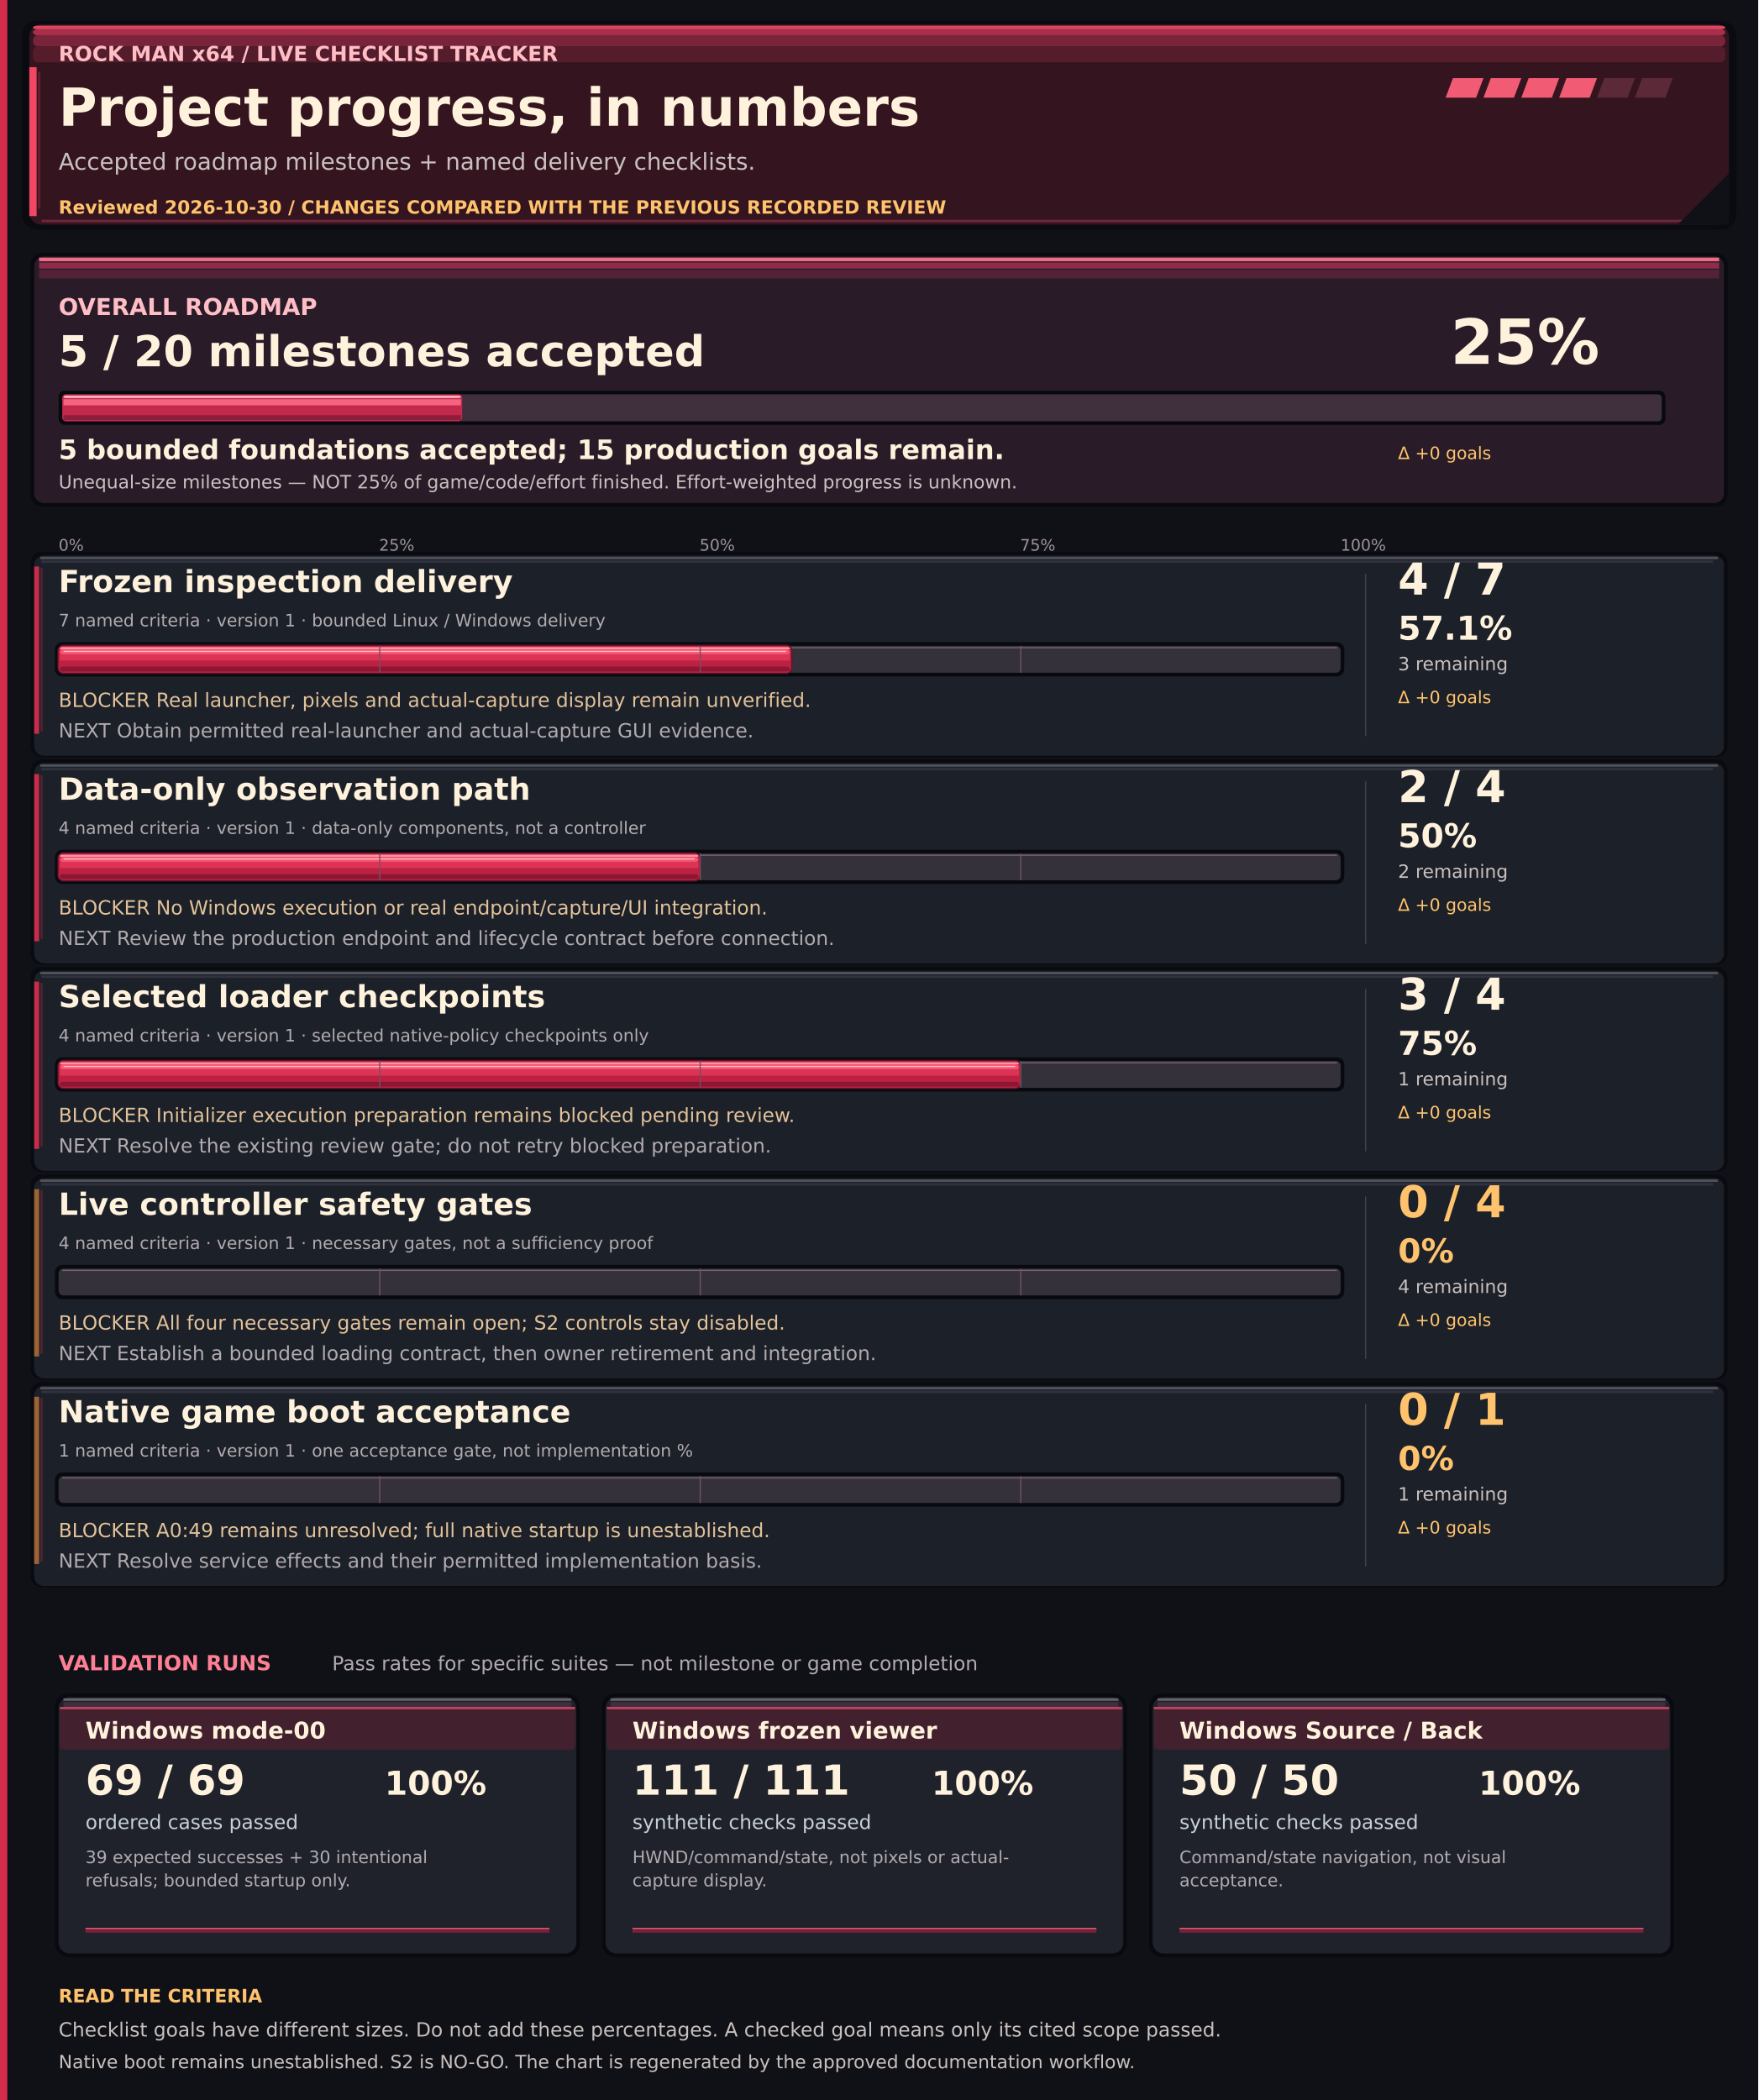
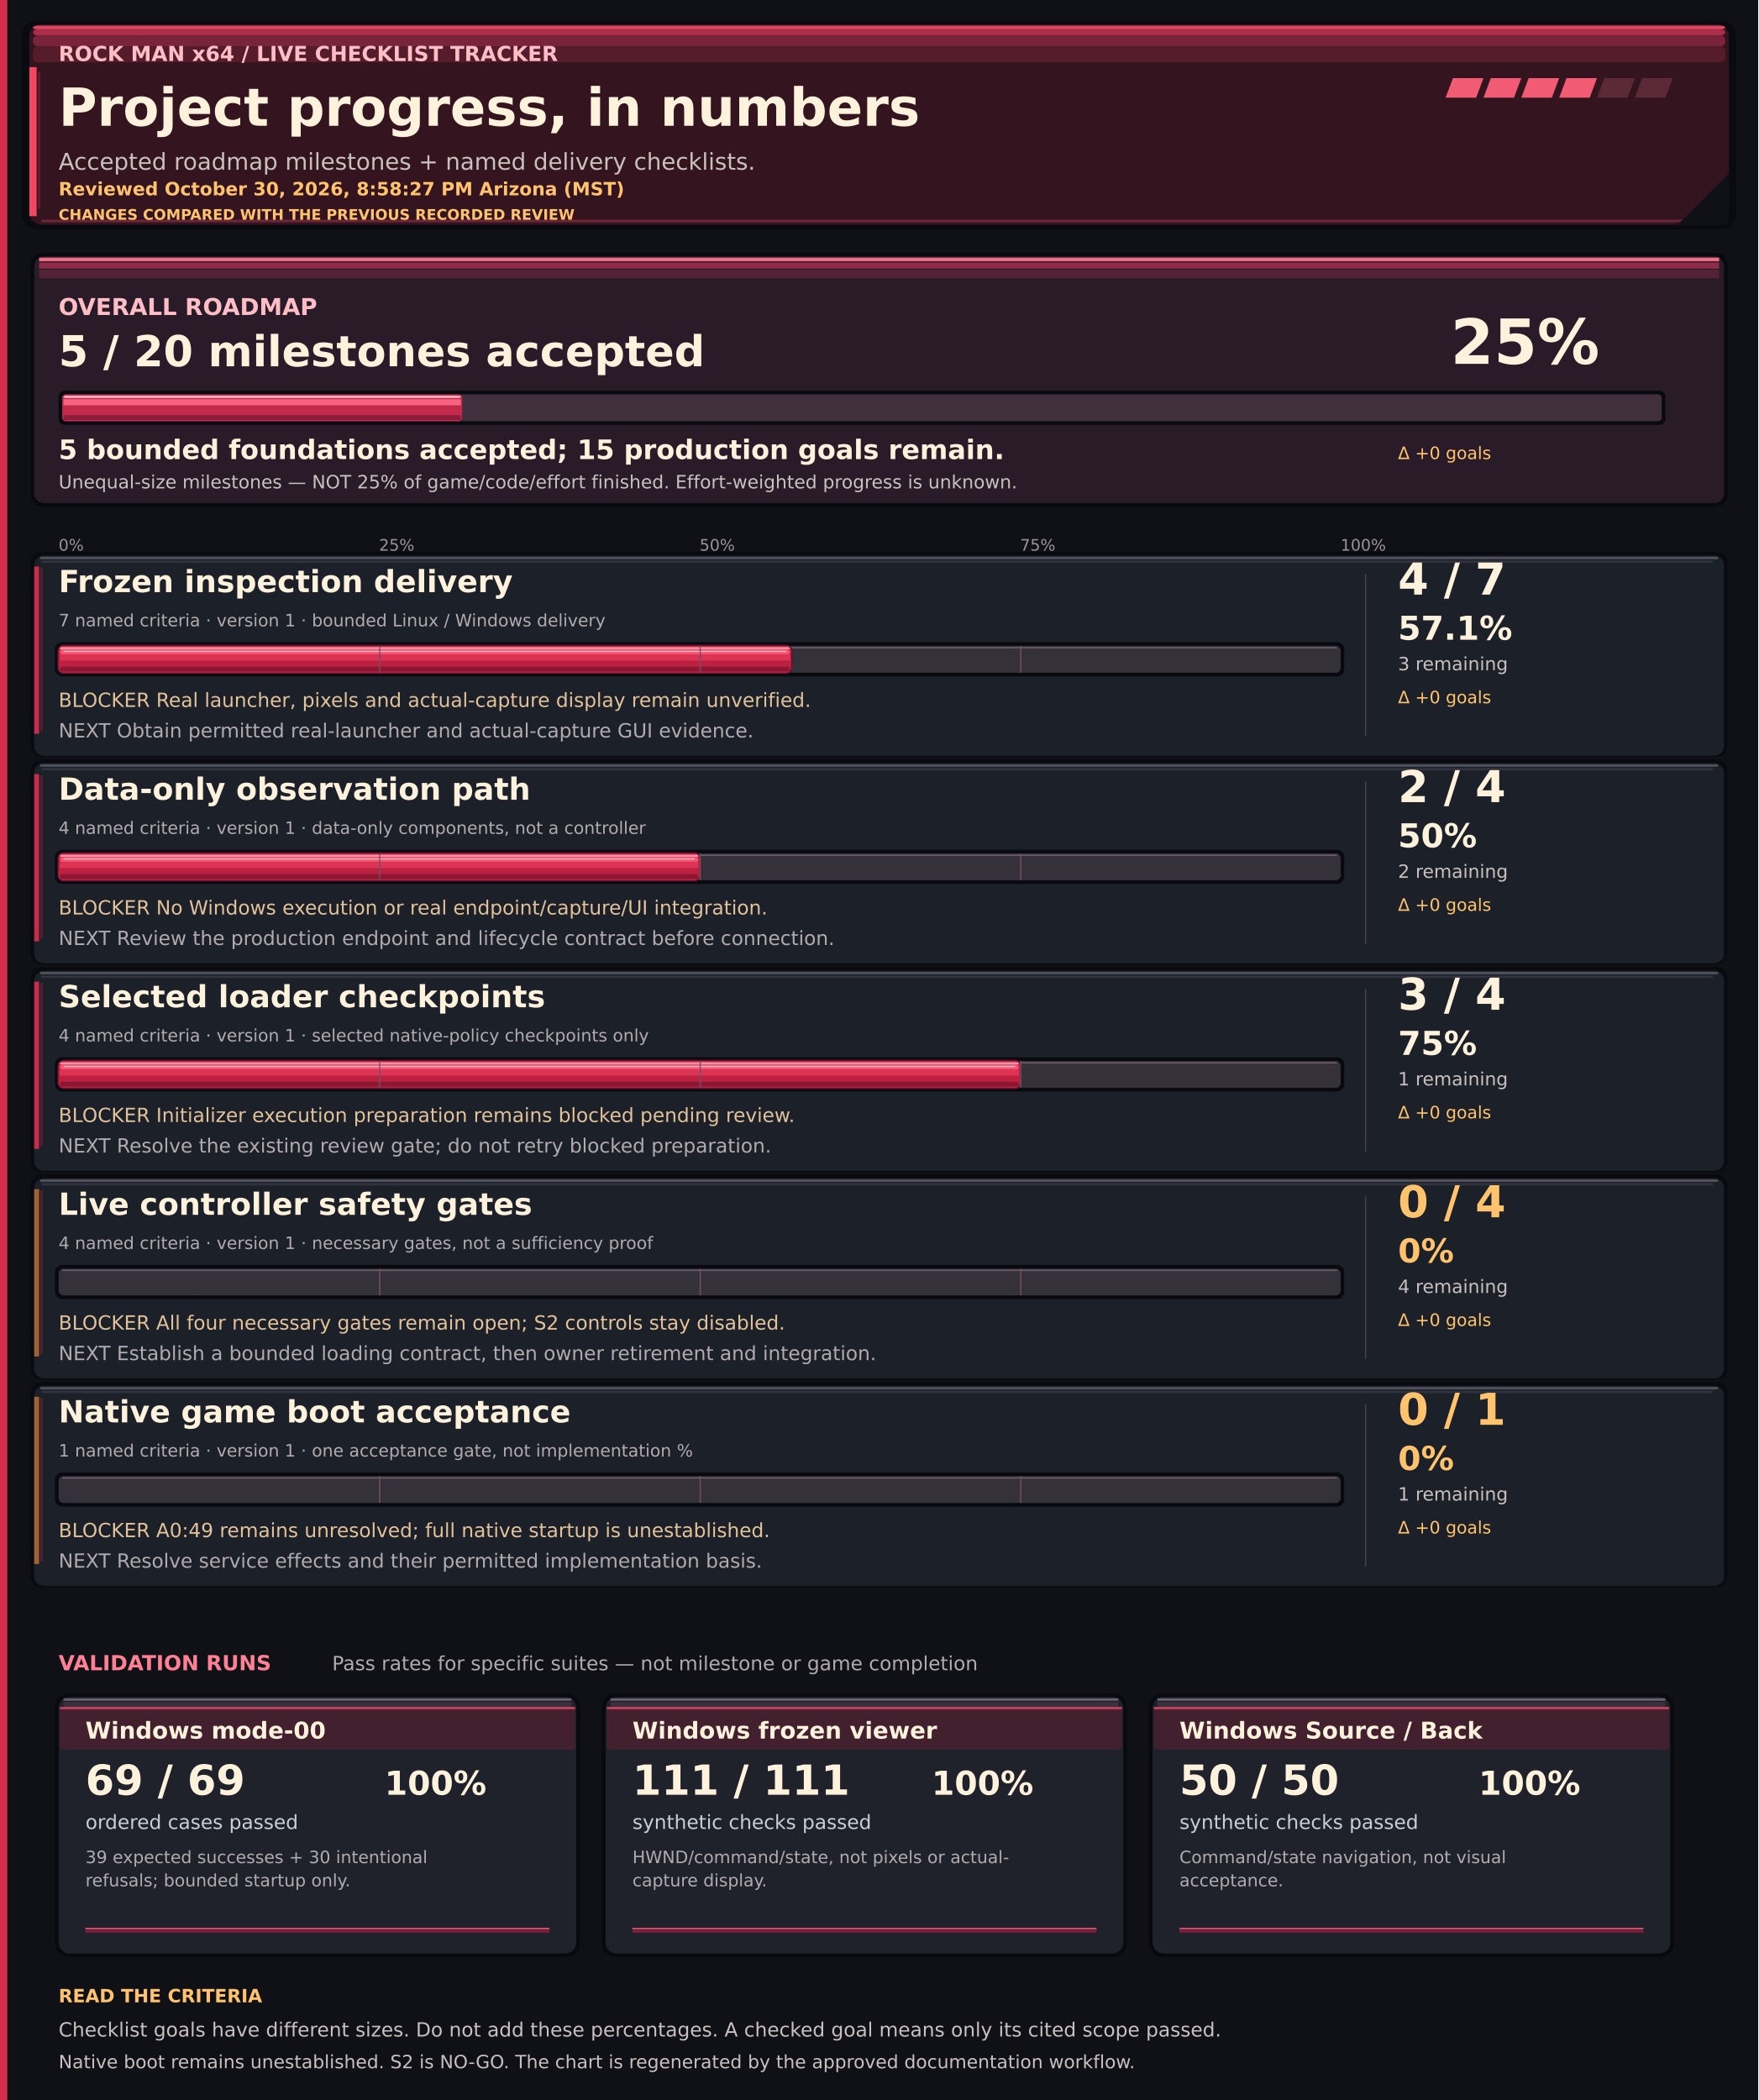
<svg xmlns="http://www.w3.org/2000/svg" width="1440" height="1720" viewBox="0 0 1440 1720" role="img" aria-labelledby="title desc">
  <rect x="0" y="0" width="1440" height="1720" rx="0" fill="#101116" />
  <rect x="18" y="17" width="1404" height="171" rx="12" fill="#090b10" />
  <rect x="24" y="20" width="1392" height="164" rx="10" fill="#34151f" />
  <rect x="27" y="21" width="1386" height="3" rx="4" fill="#dd4561" />
  <rect x="27" y="24" width="1386" height="5" rx="4" fill="#a82e49" />
  <rect x="27" y="29" width="1386" height="9" rx="4" fill="#79243b" />
  <rect x="27" y="38" width="1386" height="13" rx="4" fill="#551c2c" />
  <rect x="24" y="55" width="6" height="122" rx="0" fill="#f24763" />
  <rect x="31" y="59" width="2" height="112" rx="0" fill="#651c32" />
  <rect x="34" y="180" width="1368" height="2" rx="0" fill="#6e263a" />
  <rect x="0" y="0" width="6" height="1720" rx="0" fill="#d32c4c" />
  <path d="M 1374 184 L 1416 142 L 1416 184 Z" fill="#101116" />
  <path d="M 1190 64 L 1215 64 L 1209 80 L 1184 80 Z" fill="#f25b74" />
  <path d="M 1221 64 L 1246 64 L 1240 80 L 1215 80 Z" fill="#f25b74" />
  <path d="M 1252 64 L 1277 64 L 1271 80 L 1246 80 Z" fill="#f25b74" />
  <path d="M 1283 64 L 1308 64 L 1302 80 L 1277 80 Z" fill="#f25b74" />
  <path d="M 1314 64 L 1339 64 L 1333 80 L 1308 80 Z" fill="#5c2939" />
  <path d="M 1345 64 L 1370 64 L 1364 80 L 1339 80 Z" fill="#5c2939" />
  <text x="48" y="50" font-family="DejaVu Sans, sans-serif" font-size="17" font-weight="700" fill="#ffbdc5">ROCK MAN x64  /  LIVE CHECKLIST TRACKER</text>
  <text x="48" y="103" font-family="DejaVu Sans, sans-serif" font-size="43" font-weight="700" fill="#fff2dd">Project progress, in numbers</text>
  <text x="48" y="139" font-family="DejaVu Sans, sans-serif" font-size="19" font-weight="400" fill="#c9c1bf">Accepted roadmap milestones + named delivery checklists.</text>
-   <text x="48" y="175" font-family="DejaVu Sans, sans-serif" font-size="15" font-weight="700" fill="#ffc36d">Reviewed 2026-10-30  /  CHANGES COMPARED WITH THE PREVIOUS RECORDED REVIEW</text>
+   <text x="48" y="160" font-family="DejaVu Sans, sans-serif" font-size="15" font-weight="700" fill="#ffc36d">Reviewed October 30, 2026, 8:58:27 PM Arizona (MST)</text>
+   <text x="48" y="180" font-family="DejaVu Sans, sans-serif" font-size="12" font-weight="700" fill="#ffc36d">CHANGES COMPARED WITH THE PREVIOUS RECORDED REVIEW</text>
  <rect x="25" y="207" width="1390" height="208" rx="10" fill="#080a0f" />
  <rect x="28" y="210" width="1384" height="202" rx="8" fill="#291c28" />
  <rect x="32" y="211" width="1376" height="3" rx="0" fill="#f16a84" />
  <rect x="32" y="215" width="1376" height="5" rx="0" fill="#8e2c49" />
  <rect x="32" y="221" width="1376" height="7" rx="0" fill="#542237" />
  <text x="48" y="258" font-family="DejaVu Sans, sans-serif" font-size="19" font-weight="700" fill="#ffbdc5">OVERALL ROADMAP</text>
  <text x="48" y="300" font-family="DejaVu Sans, sans-serif" font-size="35" font-weight="700" fill="#fff2dd">5 / 20 milestones accepted</text>
  <text x="1188" y="298" font-family="DejaVu Sans, sans-serif" font-size="51" font-weight="700" fill="#fff2dd">25%</text>
  <rect x="48" y="320" width="1316" height="28" rx="5" fill="#080a0f" />
  <rect x="51" y="323" width="1310" height="22" rx="3" fill="#40303e" />
  <rect x="51" y="323" width="327.5" height="22" rx="3" fill="#c3294b" />
  <rect x="52" y="324" width="325.5" height="2" rx="2" fill="#ffadbd" />
  <rect x="52" y="327" width="325.5" height="5" rx="0" fill="#f56381" />
  <rect x="52" y="340" width="325.5" height="4" rx="0" fill="#8e1d3b" />
  <text x="48" y="376" font-family="DejaVu Sans, sans-serif" font-size="22" font-weight="700" fill="#fff2dd">5 bounded foundations accepted; 15 production goals remain.</text>
  <text x="48" y="400" font-family="DejaVu Sans, sans-serif" font-size="15" font-weight="400" fill="#c9c1bf">Unequal-size milestones — NOT 25% of game/code/effort finished. Effort-weighted progress is unknown.</text>
  <text x="1145" y="376" font-family="DejaVu Sans, sans-serif" font-size="14" font-weight="400" fill="#ffc36d">Δ +0 goals</text>
  <text x="48.0" y="451" font-family="DejaVu Sans, sans-serif" font-size="13" font-weight="400" fill="#9c929b">0%</text>
  <text x="310.5" y="451" font-family="DejaVu Sans, sans-serif" font-size="13" font-weight="400" fill="#9c929b">25%</text>
  <text x="573.0" y="451" font-family="DejaVu Sans, sans-serif" font-size="13" font-weight="400" fill="#9c929b">50%</text>
  <text x="835.5" y="451" font-family="DejaVu Sans, sans-serif" font-size="13" font-weight="400" fill="#9c929b">75%</text>
  <text x="1098.0" y="451" font-family="DejaVu Sans, sans-serif" font-size="13" font-weight="400" fill="#9c929b">100%</text>
  <rect x="25" y="452" width="1390" height="168" rx="9" fill="#090b10" />
  <rect x="28" y="455" width="1384" height="164" rx="8" fill="#1c2028" />
  <rect x="33" y="456" width="1374" height="2" rx="0" fill="#50515b" />
  <rect x="34" y="459" width="1369" height="2" rx="0" fill="#30323e" />
  <rect x="28" y="464" width="4" height="137" rx="0" fill="#c82c4b" />
  <rect x="33" y="465" width="2" height="134" rx="0" fill="#502131" />
  <rect x="1118" y="470" width="1" height="133" rx="0" fill="#49404b" />
  <text x="48" y="485" font-family="DejaVu Sans, sans-serif" font-size="25" font-weight="700" fill="#fff2dd">Frozen inspection delivery</text>
  <text x="48" y="513" font-family="DejaVu Sans, sans-serif" font-size="14" font-weight="400" fill="#b1abb0">7 named criteria · version 1 · bounded Linux / Windows delivery</text>
  <rect x="45" y="526" width="1056" height="28" rx="6" fill="#080a0f" />
  <rect x="48" y="529" width="1050" height="22" rx="4" fill="#34313b" />
  <rect x="51" y="530" width="1044" height="1" rx="0" fill="#73636e" />
  <rect x="47" y="528" width="602.0" height="24" rx="5" fill="#5e1329" />
  <rect x="48" y="529" width="600.0" height="22" rx="4" fill="#bd2142" />
  <rect x="49" y="530" width="598.0" height="2" rx="2" fill="#ff91a2" />
  <rect x="49" y="532" width="598.0" height="4" rx="2" fill="#f65370" />
  <rect x="49" y="536" width="598.0" height="5" rx="0" fill="#dd3455" />
  <rect x="49" y="546" width="598.0" height="4" rx="2" fill="#8b1733" />
  <rect x="52" y="533" width="592.0" height="1" rx="0" fill="#ffbdc8" />
  <rect x="310.5" y="529" width="1" height="22" rx="0" fill="#70515f" />
  <rect x="573.0" y="529" width="1" height="22" rx="0" fill="#70515f" />
  <rect x="835.5" y="529" width="1" height="22" rx="0" fill="#70515f" />
  <text x="1145" y="487" font-family="DejaVu Sans, sans-serif" font-size="36" font-weight="700" fill="#fff2dd">4 / 7</text>
  <text x="1145" y="524" font-family="DejaVu Sans, sans-serif" font-size="27" font-weight="700" fill="#fff2dd">57.1%</text>
  <text x="1145" y="549" font-family="DejaVu Sans, sans-serif" font-size="15" font-weight="400" fill="#c9c1bf">3 remaining</text>
  <text x="1145" y="576" font-family="DejaVu Sans, sans-serif" font-size="14" font-weight="400" fill="#ffc36d">Δ +0 goals</text>
  <text x="48" y="579" font-family="DejaVu Sans, sans-serif" font-size="16" font-weight="400" fill="#e2c29a">BLOCKER  Real launcher, pixels and actual-capture display remain unverified.</text>
  <text x="48" y="604" font-family="DejaVu Sans, sans-serif" font-size="16" font-weight="400" fill="#b1abb0">NEXT  Obtain permitted real-launcher and actual-capture GUI evidence.</text>
  <rect x="25" y="622" width="1390" height="168" rx="9" fill="#090b10" />
  <rect x="28" y="625" width="1384" height="164" rx="8" fill="#1c2028" />
  <rect x="33" y="626" width="1374" height="2" rx="0" fill="#50515b" />
  <rect x="34" y="629" width="1369" height="2" rx="0" fill="#30323e" />
  <rect x="28" y="634" width="4" height="137" rx="0" fill="#c82c4b" />
  <rect x="33" y="635" width="2" height="134" rx="0" fill="#502131" />
  <rect x="1118" y="640" width="1" height="133" rx="0" fill="#49404b" />
  <text x="48" y="655" font-family="DejaVu Sans, sans-serif" font-size="25" font-weight="700" fill="#fff2dd">Data-only observation path</text>
  <text x="48" y="683" font-family="DejaVu Sans, sans-serif" font-size="14" font-weight="400" fill="#b1abb0">4 named criteria · version 1 · data-only components, not a controller</text>
  <rect x="45" y="696" width="1056" height="28" rx="6" fill="#080a0f" />
  <rect x="48" y="699" width="1050" height="22" rx="4" fill="#34313b" />
  <rect x="51" y="700" width="1044" height="1" rx="0" fill="#73636e" />
  <rect x="47" y="698" width="527.0" height="24" rx="5" fill="#5e1329" />
  <rect x="48" y="699" width="525.0" height="22" rx="4" fill="#bd2142" />
  <rect x="49" y="700" width="523.0" height="2" rx="2" fill="#ff91a2" />
  <rect x="49" y="702" width="523.0" height="4" rx="2" fill="#f65370" />
  <rect x="49" y="706" width="523.0" height="5" rx="0" fill="#dd3455" />
  <rect x="49" y="716" width="523.0" height="4" rx="2" fill="#8b1733" />
  <rect x="52" y="703" width="517.0" height="1" rx="0" fill="#ffbdc8" />
  <rect x="310.5" y="699" width="1" height="22" rx="0" fill="#70515f" />
  <rect x="573.0" y="699" width="1" height="22" rx="0" fill="#70515f" />
  <rect x="835.5" y="699" width="1" height="22" rx="0" fill="#70515f" />
  <text x="1145" y="657" font-family="DejaVu Sans, sans-serif" font-size="36" font-weight="700" fill="#fff2dd">2 / 4</text>
  <text x="1145" y="694" font-family="DejaVu Sans, sans-serif" font-size="27" font-weight="700" fill="#fff2dd">50%</text>
  <text x="1145" y="719" font-family="DejaVu Sans, sans-serif" font-size="15" font-weight="400" fill="#c9c1bf">2 remaining</text>
  <text x="1145" y="746" font-family="DejaVu Sans, sans-serif" font-size="14" font-weight="400" fill="#ffc36d">Δ +0 goals</text>
  <text x="48" y="749" font-family="DejaVu Sans, sans-serif" font-size="16" font-weight="400" fill="#e2c29a">BLOCKER  No Windows execution or real endpoint/capture/UI integration.</text>
  <text x="48" y="774" font-family="DejaVu Sans, sans-serif" font-size="16" font-weight="400" fill="#b1abb0">NEXT  Review the production endpoint and lifecycle contract before connection.</text>
  <rect x="25" y="792" width="1390" height="168" rx="9" fill="#090b10" />
  <rect x="28" y="795" width="1384" height="164" rx="8" fill="#1c2028" />
  <rect x="33" y="796" width="1374" height="2" rx="0" fill="#50515b" />
  <rect x="34" y="799" width="1369" height="2" rx="0" fill="#30323e" />
  <rect x="28" y="804" width="4" height="137" rx="0" fill="#c82c4b" />
  <rect x="33" y="805" width="2" height="134" rx="0" fill="#502131" />
  <rect x="1118" y="810" width="1" height="133" rx="0" fill="#49404b" />
  <text x="48" y="825" font-family="DejaVu Sans, sans-serif" font-size="25" font-weight="700" fill="#fff2dd">Selected loader checkpoints</text>
  <text x="48" y="853" font-family="DejaVu Sans, sans-serif" font-size="14" font-weight="400" fill="#b1abb0">4 named criteria · version 1 · selected native-policy checkpoints only</text>
  <rect x="45" y="866" width="1056" height="28" rx="6" fill="#080a0f" />
  <rect x="48" y="869" width="1050" height="22" rx="4" fill="#34313b" />
  <rect x="51" y="870" width="1044" height="1" rx="0" fill="#73636e" />
  <rect x="47" y="868" width="789.5" height="24" rx="5" fill="#5e1329" />
  <rect x="48" y="869" width="787.5" height="22" rx="4" fill="#bd2142" />
  <rect x="49" y="870" width="785.5" height="2" rx="2" fill="#ff91a2" />
  <rect x="49" y="872" width="785.5" height="4" rx="2" fill="#f65370" />
  <rect x="49" y="876" width="785.5" height="5" rx="0" fill="#dd3455" />
  <rect x="49" y="886" width="785.5" height="4" rx="2" fill="#8b1733" />
  <rect x="52" y="873" width="779.5" height="1" rx="0" fill="#ffbdc8" />
  <rect x="310.5" y="869" width="1" height="22" rx="0" fill="#70515f" />
  <rect x="573.0" y="869" width="1" height="22" rx="0" fill="#70515f" />
  <rect x="835.5" y="869" width="1" height="22" rx="0" fill="#70515f" />
  <text x="1145" y="827" font-family="DejaVu Sans, sans-serif" font-size="36" font-weight="700" fill="#fff2dd">3 / 4</text>
  <text x="1145" y="864" font-family="DejaVu Sans, sans-serif" font-size="27" font-weight="700" fill="#fff2dd">75%</text>
  <text x="1145" y="889" font-family="DejaVu Sans, sans-serif" font-size="15" font-weight="400" fill="#c9c1bf">1 remaining</text>
  <text x="1145" y="916" font-family="DejaVu Sans, sans-serif" font-size="14" font-weight="400" fill="#ffc36d">Δ +0 goals</text>
  <text x="48" y="919" font-family="DejaVu Sans, sans-serif" font-size="16" font-weight="400" fill="#e2c29a">BLOCKER  Initializer execution preparation remains blocked pending review.</text>
  <text x="48" y="944" font-family="DejaVu Sans, sans-serif" font-size="16" font-weight="400" fill="#b1abb0">NEXT  Resolve the existing review gate; do not retry blocked preparation.</text>
  <rect x="25" y="962" width="1390" height="168" rx="9" fill="#090b10" />
  <rect x="28" y="965" width="1384" height="164" rx="8" fill="#1c2028" />
  <rect x="33" y="966" width="1374" height="2" rx="0" fill="#50515b" />
  <rect x="34" y="969" width="1369" height="2" rx="0" fill="#30323e" />
  <rect x="28" y="974" width="4" height="137" rx="0" fill="#9e6335" />
  <rect x="33" y="975" width="2" height="134" rx="0" fill="#502131" />
  <rect x="1118" y="980" width="1" height="133" rx="0" fill="#49404b" />
  <text x="48" y="995" font-family="DejaVu Sans, sans-serif" font-size="25" font-weight="700" fill="#fff2dd">Live controller safety gates</text>
  <text x="48" y="1023" font-family="DejaVu Sans, sans-serif" font-size="14" font-weight="400" fill="#b1abb0">4 named criteria · version 1 · necessary gates, not a sufficiency proof</text>
  <rect x="45" y="1036" width="1056" height="28" rx="6" fill="#080a0f" />
  <rect x="48" y="1039" width="1050" height="22" rx="4" fill="#34313b" />
  <rect x="51" y="1040" width="1044" height="1" rx="0" fill="#73636e" />
  <rect x="310.5" y="1039" width="1" height="22" rx="0" fill="#70515f" />
  <rect x="573.0" y="1039" width="1" height="22" rx="0" fill="#70515f" />
  <rect x="835.5" y="1039" width="1" height="22" rx="0" fill="#70515f" />
  <text x="1145" y="997" font-family="DejaVu Sans, sans-serif" font-size="36" font-weight="700" fill="#ffc36d">0 / 4</text>
  <text x="1145" y="1034" font-family="DejaVu Sans, sans-serif" font-size="27" font-weight="700" fill="#ffc36d">0%</text>
  <text x="1145" y="1059" font-family="DejaVu Sans, sans-serif" font-size="15" font-weight="400" fill="#c9c1bf">4 remaining</text>
  <text x="1145" y="1086" font-family="DejaVu Sans, sans-serif" font-size="14" font-weight="400" fill="#ffc36d">Δ +0 goals</text>
  <text x="48" y="1089" font-family="DejaVu Sans, sans-serif" font-size="16" font-weight="400" fill="#e2c29a">BLOCKER  All four necessary gates remain open; S2 controls stay disabled.</text>
  <text x="48" y="1114" font-family="DejaVu Sans, sans-serif" font-size="16" font-weight="400" fill="#b1abb0">NEXT  Establish a bounded loading contract, then owner retirement and integration.</text>
  <rect x="25" y="1132" width="1390" height="168" rx="9" fill="#090b10" />
  <rect x="28" y="1135" width="1384" height="164" rx="8" fill="#1c2028" />
  <rect x="33" y="1136" width="1374" height="2" rx="0" fill="#50515b" />
  <rect x="34" y="1139" width="1369" height="2" rx="0" fill="#30323e" />
  <rect x="28" y="1144" width="4" height="137" rx="0" fill="#9e6335" />
  <rect x="33" y="1145" width="2" height="134" rx="0" fill="#502131" />
  <rect x="1118" y="1150" width="1" height="133" rx="0" fill="#49404b" />
  <text x="48" y="1165" font-family="DejaVu Sans, sans-serif" font-size="25" font-weight="700" fill="#fff2dd">Native game boot acceptance</text>
  <text x="48" y="1193" font-family="DejaVu Sans, sans-serif" font-size="14" font-weight="400" fill="#b1abb0">1 named criteria · version 1 · one acceptance gate, not implementation %</text>
  <rect x="45" y="1206" width="1056" height="28" rx="6" fill="#080a0f" />
  <rect x="48" y="1209" width="1050" height="22" rx="4" fill="#34313b" />
  <rect x="51" y="1210" width="1044" height="1" rx="0" fill="#73636e" />
  <rect x="310.5" y="1209" width="1" height="22" rx="0" fill="#70515f" />
  <rect x="573.0" y="1209" width="1" height="22" rx="0" fill="#70515f" />
  <rect x="835.5" y="1209" width="1" height="22" rx="0" fill="#70515f" />
  <text x="1145" y="1167" font-family="DejaVu Sans, sans-serif" font-size="36" font-weight="700" fill="#ffc36d">0 / 1</text>
  <text x="1145" y="1204" font-family="DejaVu Sans, sans-serif" font-size="27" font-weight="700" fill="#ffc36d">0%</text>
  <text x="1145" y="1229" font-family="DejaVu Sans, sans-serif" font-size="15" font-weight="400" fill="#c9c1bf">1 remaining</text>
  <text x="1145" y="1256" font-family="DejaVu Sans, sans-serif" font-size="14" font-weight="400" fill="#ffc36d">Δ +0 goals</text>
  <text x="48" y="1259" font-family="DejaVu Sans, sans-serif" font-size="16" font-weight="400" fill="#e2c29a">BLOCKER  A0:49 remains unresolved; full native startup is unestablished.</text>
  <text x="48" y="1284" font-family="DejaVu Sans, sans-serif" font-size="16" font-weight="400" fill="#b1abb0">NEXT  Resolve service effects and their permitted implementation basis.</text>
  <text x="48" y="1368" font-family="DejaVu Sans, sans-serif" font-size="17" font-weight="700" fill="#ff8095">VALIDATION RUNS</text>
  <text x="272" y="1368" font-family="DejaVu Sans, sans-serif" font-size="16" font-weight="400" fill="#b1abb0">Pass rates for specific suites — not milestone or game completion</text>
  <rect x="45" y="1387" width="430" height="216" rx="11" fill="#080a0f" />
  <rect x="48" y="1390" width="424" height="210" rx="9" fill="#20222b" />
  <rect x="52" y="1391" width="416" height="2" rx="0" fill="#69616b" />
  <rect x="52" y="1394" width="416" height="4" rx="0" fill="#3b303c" />
  <rect x="49" y="1398" width="422" height="35" rx="3" fill="#42202e" />
  <rect x="49" y="1398" width="422" height="2" rx="0" fill="#bf415b" />
  <rect x="70" y="1580" width="380" height="3" rx="0" fill="#76203a" />
  <rect x="70" y="1579" width="380" height="1" rx="0" fill="#f15a74" />
  <text x="70" y="1424" font-family="DejaVu Sans, sans-serif" font-size="19" font-weight="700" fill="#fff2dd">Windows mode-00</text>
  <text x="70" y="1470" font-family="DejaVu Sans, sans-serif" font-size="34" font-weight="700" fill="#fff2dd">69 / 69</text>
  <text x="315" y="1470" font-family="DejaVu Sans, sans-serif" font-size="27" font-weight="700" fill="#fff2dd">100%</text>
  <text x="70" y="1498" font-family="DejaVu Sans, sans-serif" font-size="16" font-weight="400" fill="#c6d1d3">ordered cases passed</text>
  <text x="70" y="1526" font-family="DejaVu Sans, sans-serif" font-size="14" font-weight="400" fill="#b1abb0">39 expected successes + 30 intentional</text>
  <text x="70" y="1545" font-family="DejaVu Sans, sans-serif" font-size="14" font-weight="400" fill="#b1abb0">refusals; bounded startup only.</text>
  <rect x="493" y="1387" width="430" height="216" rx="11" fill="#080a0f" />
  <rect x="496" y="1390" width="424" height="210" rx="9" fill="#20222b" />
  <rect x="500" y="1391" width="416" height="2" rx="0" fill="#69616b" />
  <rect x="500" y="1394" width="416" height="4" rx="0" fill="#3b303c" />
  <rect x="497" y="1398" width="422" height="35" rx="3" fill="#42202e" />
  <rect x="497" y="1398" width="422" height="2" rx="0" fill="#bf415b" />
  <rect x="518" y="1580" width="380" height="3" rx="0" fill="#76203a" />
  <rect x="518" y="1579" width="380" height="1" rx="0" fill="#f15a74" />
  <text x="518" y="1424" font-family="DejaVu Sans, sans-serif" font-size="19" font-weight="700" fill="#fff2dd">Windows frozen viewer</text>
  <text x="518" y="1470" font-family="DejaVu Sans, sans-serif" font-size="34" font-weight="700" fill="#fff2dd">111 / 111</text>
  <text x="763" y="1470" font-family="DejaVu Sans, sans-serif" font-size="27" font-weight="700" fill="#fff2dd">100%</text>
  <text x="518" y="1498" font-family="DejaVu Sans, sans-serif" font-size="16" font-weight="400" fill="#c6d1d3">synthetic checks passed</text>
  <text x="518" y="1526" font-family="DejaVu Sans, sans-serif" font-size="14" font-weight="400" fill="#b1abb0">HWND/command/state, not pixels or actual-</text>
  <text x="518" y="1545" font-family="DejaVu Sans, sans-serif" font-size="14" font-weight="400" fill="#b1abb0">capture display.</text>
  <rect x="941" y="1387" width="430" height="216" rx="11" fill="#080a0f" />
  <rect x="944" y="1390" width="424" height="210" rx="9" fill="#20222b" />
  <rect x="948" y="1391" width="416" height="2" rx="0" fill="#69616b" />
  <rect x="948" y="1394" width="416" height="4" rx="0" fill="#3b303c" />
  <rect x="945" y="1398" width="422" height="35" rx="3" fill="#42202e" />
  <rect x="945" y="1398" width="422" height="2" rx="0" fill="#bf415b" />
  <rect x="966" y="1580" width="380" height="3" rx="0" fill="#76203a" />
  <rect x="966" y="1579" width="380" height="1" rx="0" fill="#f15a74" />
  <text x="966" y="1424" font-family="DejaVu Sans, sans-serif" font-size="19" font-weight="700" fill="#fff2dd">Windows Source / Back</text>
  <text x="966" y="1470" font-family="DejaVu Sans, sans-serif" font-size="34" font-weight="700" fill="#fff2dd">50 / 50</text>
  <text x="1211" y="1470" font-family="DejaVu Sans, sans-serif" font-size="27" font-weight="700" fill="#fff2dd">100%</text>
  <text x="966" y="1498" font-family="DejaVu Sans, sans-serif" font-size="16" font-weight="400" fill="#c6d1d3">synthetic checks passed</text>
  <text x="966" y="1526" font-family="DejaVu Sans, sans-serif" font-size="14" font-weight="400" fill="#b1abb0">Command/state navigation, not visual</text>
  <text x="966" y="1545" font-family="DejaVu Sans, sans-serif" font-size="14" font-weight="400" fill="#b1abb0">acceptance.</text>
  <text x="48" y="1640" font-family="DejaVu Sans, sans-serif" font-size="15" font-weight="700" fill="#ffc36d">READ THE CRITERIA</text>
  <text x="48" y="1668" font-family="DejaVu Sans, sans-serif" font-size="16" font-weight="400" fill="#c9c1bf">Checklist goals have different sizes. Do not add these percentages. A checked goal means only its cited scope passed.</text>
  <text x="48" y="1694" font-family="DejaVu Sans, sans-serif" font-size="15" font-weight="400" fill="#c9c1bf">Native boot remains unestablished. S2 is NO-GO. The chart is regenerated by the approved documentation workflow.</text>
</svg>
